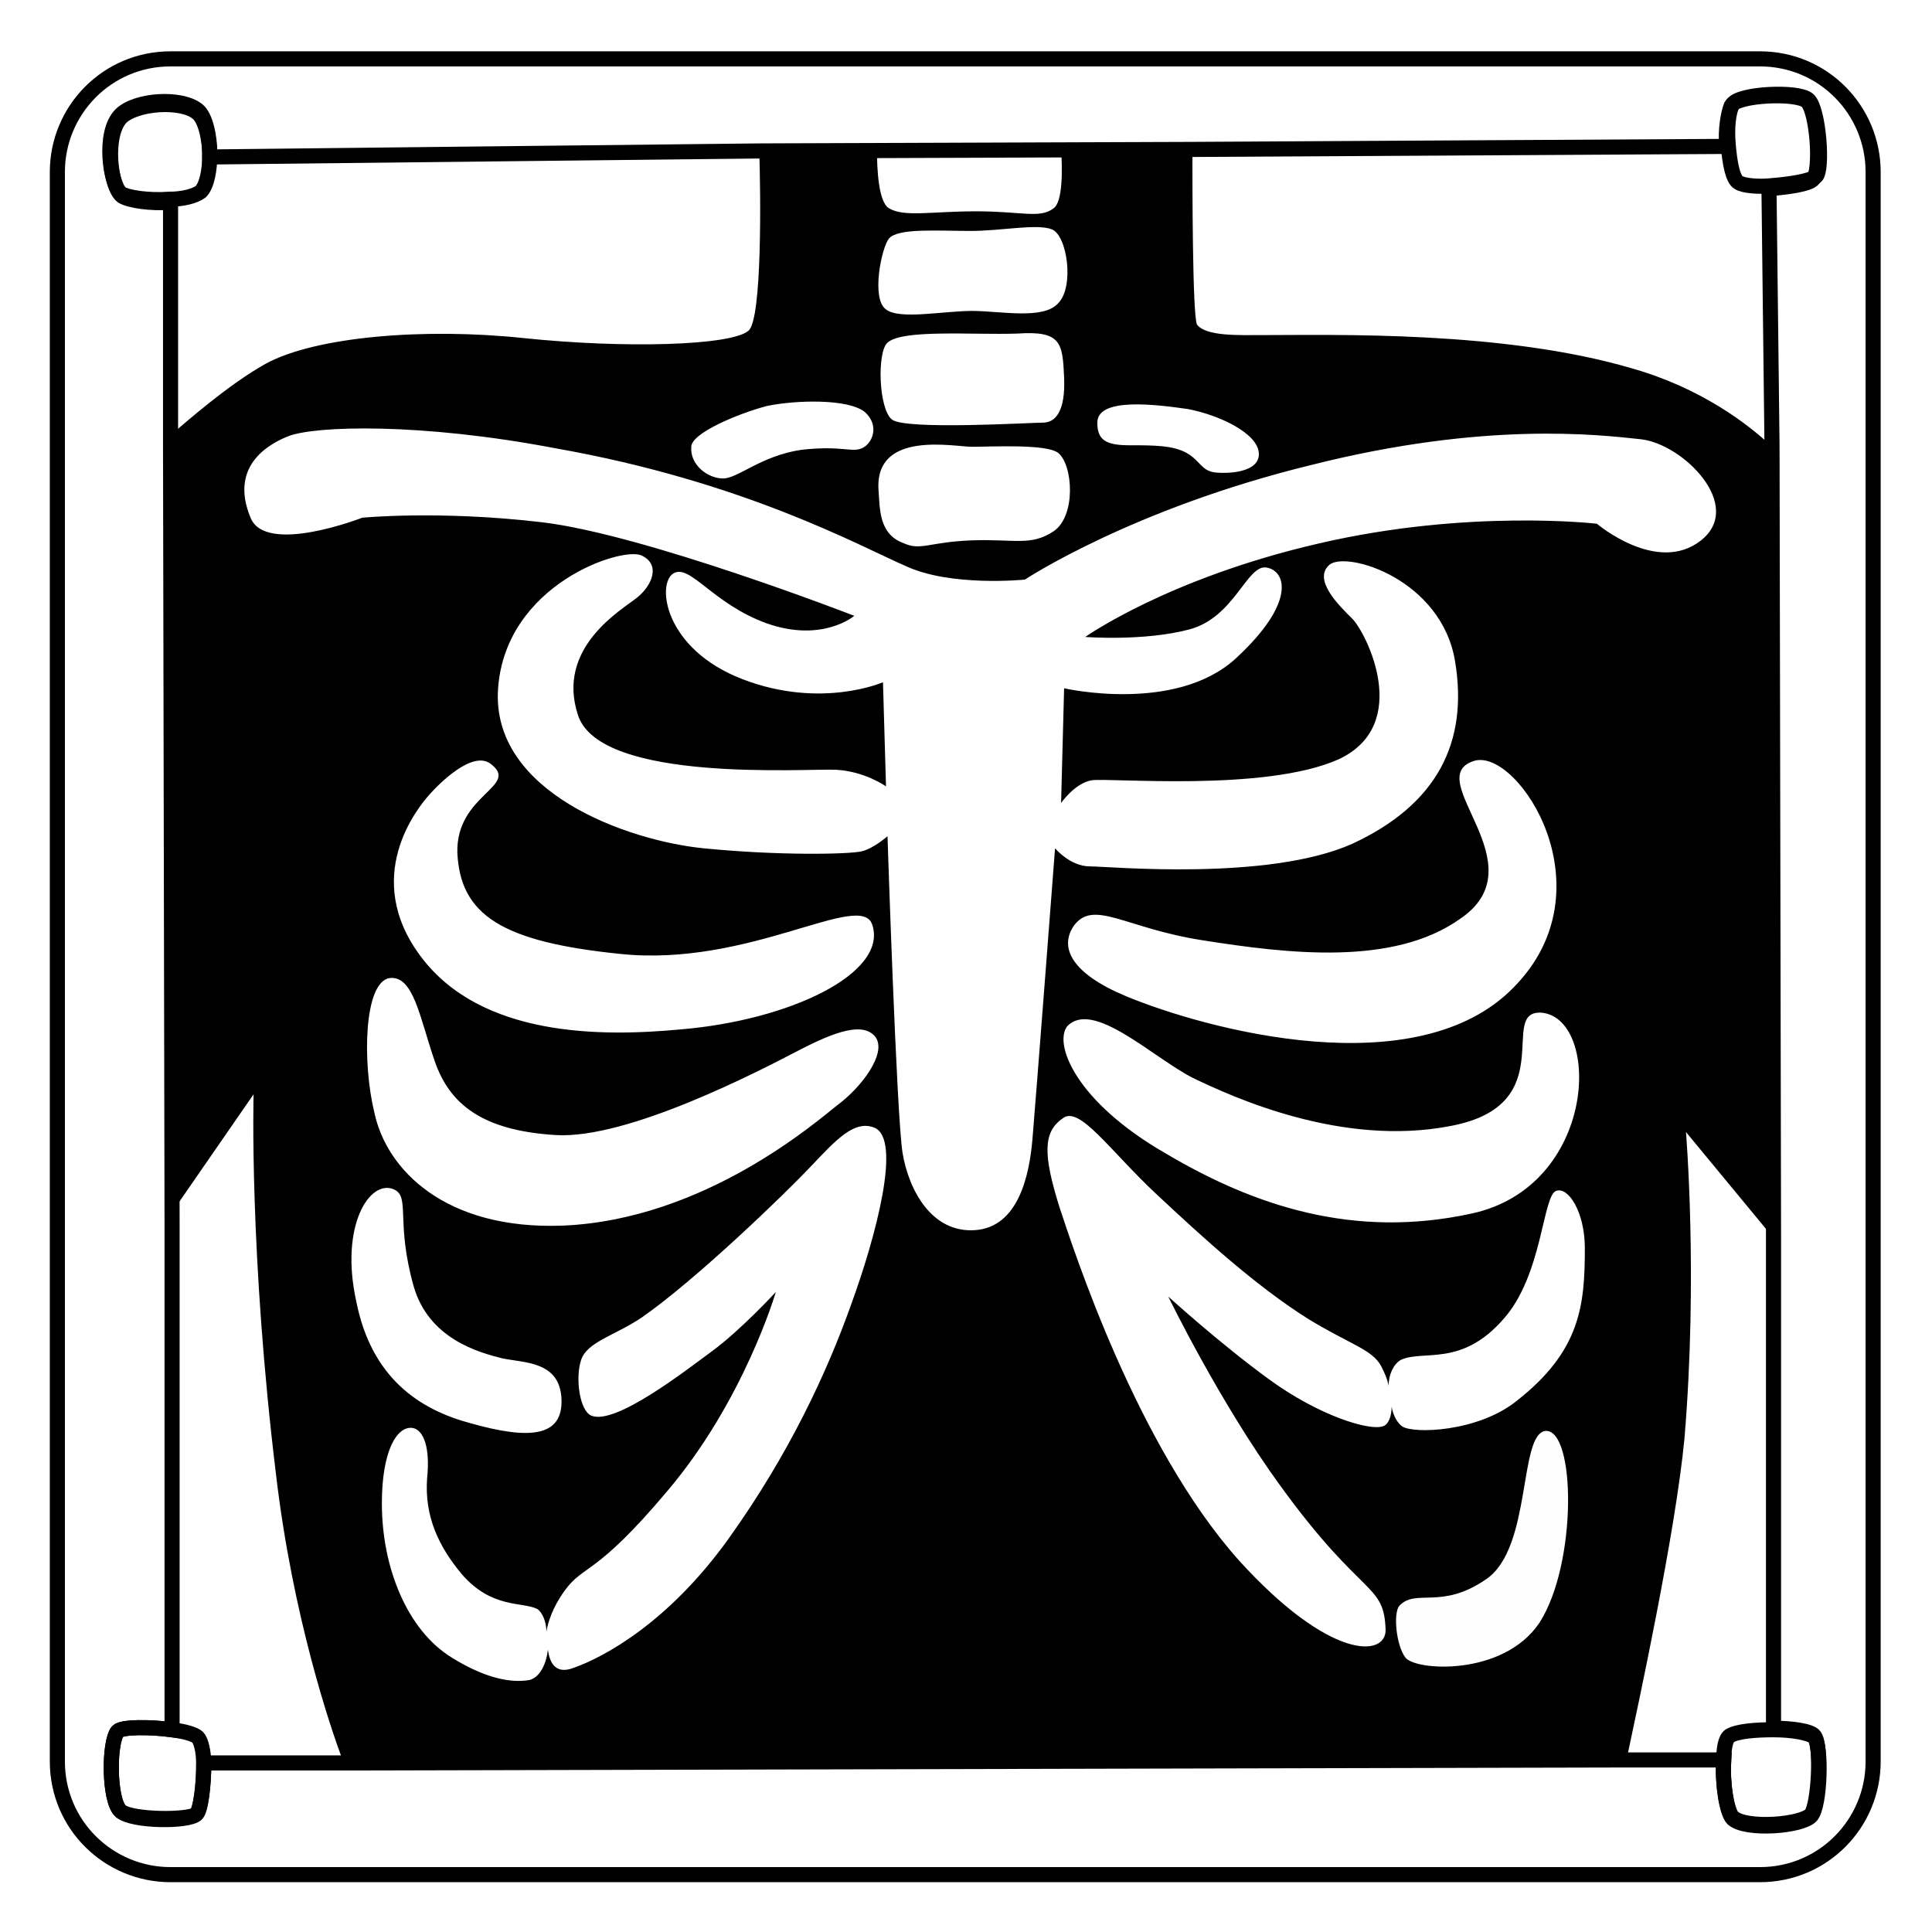
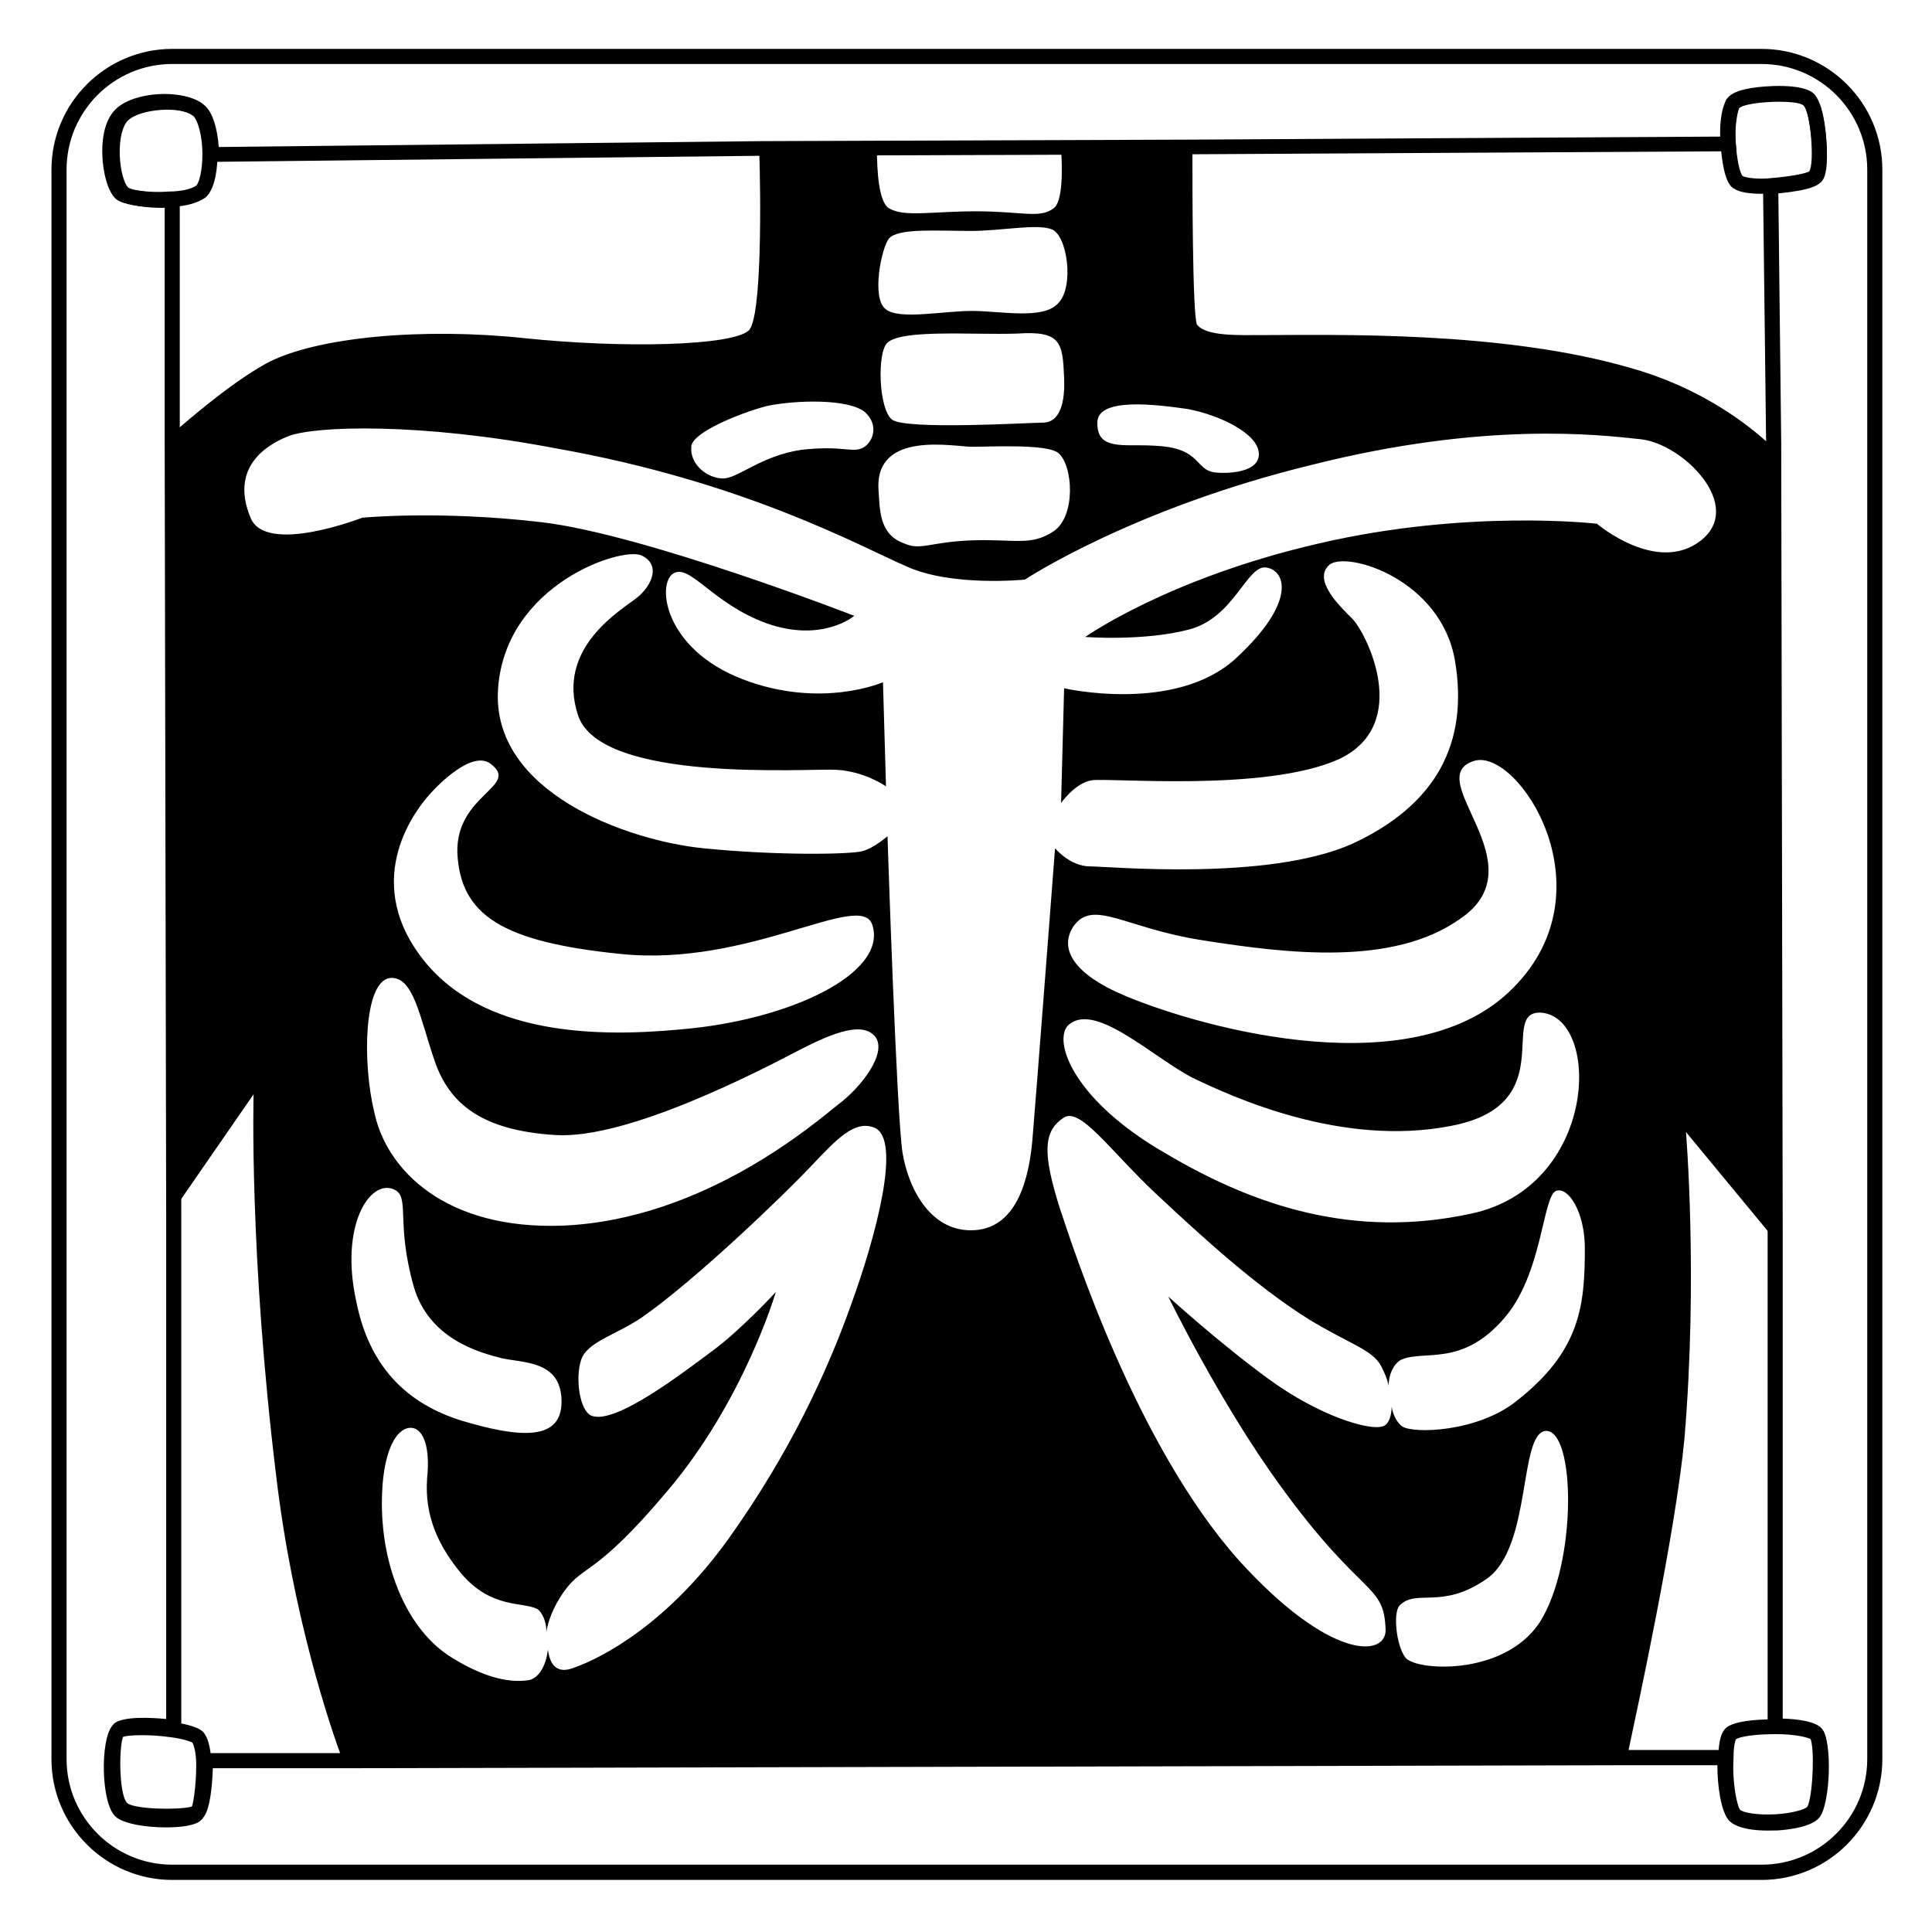
<svg xmlns="http://www.w3.org/2000/svg" viewBox="0 0 128 128">
  <polygon display="none" fill="#10203D" points="10.4,117.7 118.3,117.5 118.7,8.7 10.7,9.3 " />
-   <path d="M16.9,72.8l-5.6,8.1v36h11.4c-0.8-2.2-3.2-9.5-4.4-18.8C16.6,83.3,16.9,72.8,16.9,72.8z" fill="none" />
-   <path d="M79.4,21.5c0.5,0.8,2.8,0.6,4.4,0.7c4.8,0.1,15.9-0.2,24.4,2.2c4.6,1.3,7.6,3.7,9.2,5.1V9.6L79,9.9 C79,12.2,79,20.8,79.4,21.5z" fill="none" />
-   <path d="M34.8,22.5c6.6,0.7,13.8,0.4,14.9-0.5c0.9-0.8,0.8-9.1,0.7-12l-39.2,0.2v19c1.3-1.1,4-3.6,6.5-4.9 C21,22.4,28.2,21.9,34.8,22.5z" fill="none" />
-   <path d="M111.7,95.5c-0.5,6.3-3.1,17.9-3.8,21.1h9.6V81.9l-5.7-6.7C111.8,75.2,112.6,84.8,111.7,95.5z" fill="none" />
-   <path d="M115.1,12.2c-0.4-0.3-0.6-1.4-0.7-2.5L79,9.9L50.4,10l-39.2,0.2v19l0.1,51.6v36h11.4l85.1-0.2h9.6V81.9 l-0.1-52.4V12.4C116.4,12.5,115.5,12.4,115.1,12.2z" fill="none" />
-   <path d="M119.8,6.6c-0.7-0.6-4.6-0.4-5,0.3c-0.3,0.5-0.4,1.6-0.3,2.7 c0.1,1.2,0.3,2.3,0.7,2.5c0.3,0.2,1.3,0.3,2.2,0.2c1.2-0.1,2.5-0.3,2.9-0.6C120.8,11.3,120.5,7.2,119.8,6.6z" fill="none" stroke="#000000" stroke-miterlimit="10" />
-   <path d="M114.8,6.9c-0.3,0.5-0.4,1.6-0.3,2.7L79,9.9L50.4,10l-36.5,0.2c0,1.1-0.2,2.2-0.6,2.5c-0.4,0.3-1.2,0.5-2.1,0.5 v15.9l0.1,51.6v36h11.4l85.1-0.2h9.6V81.8l-0.1-52.4V12.3c1.2-0.1,2.5-0.3,2.9-0.6c0.6-0.5,0.2-4.6-0.4-5.2 C119.1,6,115.2,6.2,114.8,6.9z" fill="none" />
-   <path d="M13.1,7.3C12,6.4,9,6.6,8,7.6c-1.2,1.2-0.7,4.6,0,5.2 c0.4,0.3,1.9,0.5,3.2,0.4c0.9,0,1.7-0.2,2.1-0.5c0.4-0.4,0.6-1.4,0.6-2.5C13.9,9,13.6,7.7,13.1,7.3z" fill="none" stroke="#000000" stroke-miterlimit="10" />
-   <path d="M119.8,6.6c-0.7-0.6-4.6-0.4-5,0.3c-0.3,0.5-0.4,1.6-0.3,2.7L79,9.9L50.4,10l-36.5,0.2c0-1.2-0.3-2.5-0.8-2.9 C12,6.4,9,6.6,8,7.6c-1.2,1.2-0.7,4.6,0,5.2c0.4,0.3,1.9,0.5,3.2,0.4v15.9l0.1,51.6v33.7c0.8,0.1,1.5,0.3,1.7,0.5 c0.3,0.2,0.4,1,0.4,1.8h9.3l85.1-0.2h6.3c-0.1,1.5,0.2,3.4,0.6,3.8c0.9,0.8,4.6,0.5,5.2-0.2s0.8-4.6,0.2-5.2 c-0.3-0.3-1.5-0.5-2.7-0.5V81.8l-0.1-52.4V12.3c1.2-0.1,2.5-0.3,2.9-0.6C120.8,11.3,120.5,7.2,119.8,6.6z" fill="none" />
-   <path d="M116.6,3.9H11.3c-4.2,0-7.5,3.4-7.5,7.5v105.3c0,4.2,3.4,7.5,7.5,7.5 h105.3c4.2,0,7.5-3.4,7.5-7.5V11.4C124.1,7.3,120.8,3.9,116.6,3.9z M117.4,29.5l0.1,52.4v32.6c1.3,0,2.5,0.2,2.7,0.5 c0.5,0.6,0.3,4.5-0.2,5.2c-0.6,0.7-4.3,1-5.2,0.2c-0.4-0.4-0.7-2.3-0.6-3.8h-6.3l-85.1,0.2h-9.3c0,1.4-0.2,3.1-0.5,3.4 c-0.5,0.4-4.2,0.4-5-0.2c-0.8-0.7-0.8-4.6-0.2-5.3c0.3-0.3,2.1-0.3,3.6-0.1V80.9l-0.1-51.6V13.4C10,13.5,8.6,13.3,8.1,13 C7.3,12.4,6.9,9,8,7.8c1-1,4.1-1.2,5.1-0.3c0.5,0.4,0.8,1.7,0.8,2.9L50.4,10L79,9.9l35.4-0.2c-0.1-1.1,0.1-2.2,0.3-2.7 c0.4-0.7,4.3-0.9,5-0.3s1,4.7,0.4,5.2c-0.3,0.3-1.6,0.5-2.9,0.6L117.4,29.5z" fill="none" stroke="#000000" stroke-miterlimit="10" />
-   <path d="M13.5,116.9c0-0.9-0.2-1.6-0.4-1.8c-0.2-0.2-0.9-0.4-1.7-0.5 c-1.4-0.2-3.3-0.2-3.6,0.1c-0.6,0.7-0.6,4.6,0.2,5.3c0.8,0.7,4.5,0.7,5,0.2C13.3,120,13.5,118.3,13.5,116.9z" fill="none" stroke="#000000" stroke-miterlimit="10" />
-   <path d="M119.8,6.6c-0.7-0.6-4.6-0.4-5,0.3c-0.3,0.5-0.4,1.6-0.3,2.7L79,9.9L50.4,10l-36.5,0.2c0-1.2-0.3-2.5-0.8-2.9 C12,6.4,9,6.6,8,7.6c-1.2,1.2-0.7,4.6,0,5.2c0.4,0.3,1.9,0.5,3.2,0.4v15.9l0.1,51.6v36h11.4l85.1-0.2h6.3c0-0.9,0.2-1.6,0.4-1.7 c0.5-0.3,1.7-0.4,2.9-0.4V81.8l-0.1-52.4V12.3c1.2-0.1,2.5-0.3,2.9-0.6C120.8,11.3,120.5,7.2,119.8,6.6z" fill="none" />
-   <path d="M120.2,115.1c-0.3-0.3-1.5-0.5-2.7-0.5s-2.4,0.1-2.9,0.4 c-0.3,0.2-0.4,0.9-0.4,1.7c-0.1,1.5,0.2,3.4,0.6,3.8c0.9,0.8,4.6,0.5,5.2-0.2C120.6,119.6,120.7,115.6,120.2,115.1z" fill="none" stroke="#000000" stroke-miterlimit="10" />
-   <path d="M102.4,94.8c-1.8,0.2-0.9,7.7-3.9,9.8c-3,2.1-4.7,0.6-5.8,1.8c-0.4,0.5-0.2,2.5,0.4,3.4 c0.6,0.8,6.5,1.3,8.9-2.3C104.5,103.6,104.4,94.7,102.4,94.8z" fill="#FEFEFE" />
+   <path d="M116.67,12.84c-0.7,0-1.41-0.1-1.75-0.32c-0.33-0.16-0.74-0.65-0.92-2.87c-0.09-1-0.04-2.31,0.37-3 c0.12-0.22,0.44-0.55,1.62-0.75c0.98-0.17,3.37-0.32,4.13,0.33c0.74,0.63,0.94,3.12,0.92,4.22c-0.02,1.16-0.23,1.48-0.43,1.65 c-0.55,0.41-2.03,0.61-3.17,0.71C117.2,12.82,116.94,12.84,116.67,12.84z M117.88,6.74c-1.1,0-2.39,0.16-2.66,0.43 c-0.18,0.3-0.32,1.23-0.22,2.38c0.15,1.82,0.44,2.1,0.45,2.11c0.19,0.11,0.99,0.24,1.9,0.14c1.54-0.13,2.45-0.35,2.66-0.5 c0.23-0.47-0.04-3.86-0.53-4.32C119.27,6.81,118.62,6.74,117.88,6.74z" />
+   <path d="M10.49,13.73c-1.1,0-2.33-0.17-2.79-0.53c-0.58-0.5-0.88-1.81-0.92-2.9C6.75,9.52,6.82,8.07,7.65,7.25 c1.19-1.2,4.48-1.39,5.77-0.34c0.68,0.55,0.99,2.05,0.99,3.29c0,0.79-0.1,2.2-0.75,2.85c-0.55,0.42-1.45,0.65-2.45,0.65 C10.98,13.72,10.74,13.73,10.49,13.73z M10.91,7.22c-1,0-2.08,0.26-2.55,0.73c-0.4,0.4-0.61,1.26-0.57,2.31 c0.04,1.16,0.37,2.01,0.54,2.15c0.19,0.14,1.47,0.39,2.84,0.28c0.91,0,1.57-0.2,1.84-0.4c0.17-0.18,0.4-0.93,0.4-2.1 c0-1.21-0.32-2.27-0.61-2.51l0,0C12.39,7.37,11.67,7.22,10.91,7.22z" />
+   <path d="M116.71,124.55H11.41c-4.41,0-8-3.59-8-8V11.24c0-4.41,3.59-8,8-8h105.3c4.41,0,8,3.59,8,8v105.3 C124.71,120.96,121.12,124.55,116.71,124.55z M11.41,4.24c-3.86,0-7,3.14-7,7v105.3c0,3.86,3.14,7,7,7h105.3c3.86,0,7-3.14,7-7 V11.24c0-3.86-3.14-7-7-7H11.41z M117.07,121.22c-0.82,0-1.93-0.1-2.5-0.6c-0.56-0.56-0.79-2.35-0.79-3.67h-5.78l-85.1,0.2H14.1 c-0.03,0.91-0.15,2.77-0.64,3.25c-0.73,0.58-4.7,0.56-5.65-0.15c-1.03-0.9-1.05-5.13-0.28-6.03c0.53-0.53,2.5-0.43,3.48-0.33V80.75 l-0.1-51.6V13.77c-1.21,0.02-2.42-0.17-2.96-0.5c-0.75-0.56-0.94-2.06-0.98-2.51c-0.05-0.56-0.15-2.45,0.77-3.46 c1.21-1.21,4.62-1.4,5.8-0.33c0.57,0.46,0.88,1.65,0.95,2.77L50.5,9.35l28.6-0.1l34.88-0.2c-0.01-0.98,0.16-1.89,0.36-2.39 c0.16-0.29,0.47-0.62,1.65-0.82c0.98-0.17,3.38-0.32,4.14,0.33c0.75,0.65,0.9,3.08,0.9,3.97c-0.01,1.42-0.29,1.82-0.5,2 c-0.09,0.1-0.46,0.46-2.71,0.67l0.19,16.54l0.1,52.4v32.11c0.91,0.03,2.26,0.17,2.62,0.71c0.64,0.76,0.4,4.91-0.21,5.77 c-0.56,0.65-2.1,0.82-2.74,0.86C117.6,121.21,117.35,121.22,117.07,121.22z M108.01,115.94h6.83l-0.04,0.53 c-0.1,1.56,0.24,3.17,0.46,3.42c0.23,0.2,1.14,0.38,2.39,0.31c1.23-0.08,1.96-0.35,2.08-0.49c0.36-0.51,0.53-4.03,0.19-4.56 c-0.13-0.1-0.97-0.31-2.31-0.31h-0.5v-33.1l-0.1-52.4l-0.21-17.47l0.47-0.04c1.63-0.13,2.44-0.34,2.59-0.46 c0.38-0.55,0.09-4.01-0.38-4.46c-0.49-0.4-3.7-0.26-4.24,0.17c-0.15,0.43-0.33,1.39-0.24,2.4l0.05,0.54l-35.95,0.2l-28.6,0.1 l-37,0.41v-0.51c0-1.21-0.32-2.27-0.61-2.51C12.08,7,9.28,7.18,8.46,8c-0.41,0.44-0.61,1.5-0.5,2.67c0.09,1.01,0.38,1.65,0.55,1.77 c0.29,0.17,1.52,0.4,2.86,0.3l0.54-0.04v16.44l0.1,51.6v34.27l-0.57-0.07c-1.56-0.21-2.97-0.14-3.22-0.01 c-0.36,0.44-0.37,4.03,0.22,4.54c0.58,0.43,3.68,0.45,4.32,0.2c0.15-0.33,0.35-1.57,0.35-3.02v-0.5h9.8L108.01,115.94z" />
+   <path d="M10.99,121.07c-1.32,0-2.8-0.24-3.32-0.7c-1-0.88-1.02-5.1-0.25-6c0.71-0.71,4.02-0.28,4.05-0.27 c0.46,0.06,1.58,0.24,1.98,0.64c0.4,0.41,0.55,1.41,0.55,2.16c0,0.54-0.03,3.26-0.72,3.72C12.97,120.93,12.03,121.07,10.99,121.07z M9.41,114.96c-0.66,0-1.16,0.05-1.3,0.13c-0.36,0.44-0.36,4.02,0.22,4.54c0.56,0.49,3.81,0.56,4.33,0.21 c0.13-0.2,0.34-1.46,0.34-2.93c0-0.86-0.19-1.37-0.26-1.46c-0.07-0.05-0.55-0.24-1.4-0.35C10.66,115,9.98,114.96,9.41,114.96z" />
+   <path d="M117.12,121.28c-0.82,0-1.93-0.1-2.5-0.6c-0.64-0.64-0.85-2.89-0.77-4.21c0-1.14,0.19-1.8,0.62-2.08 c0.54-0.33,1.6-0.48,3.18-0.48c0.4,0,2.44,0.03,3.05,0.65c0,0,0,0,0,0c0.71,0.71,0.58,5-0.18,5.88c-0.53,0.62-2.07,0.78-2.71,0.83 C117.64,121.27,117.39,121.28,117.12,121.28z M115.01,115.23c0.01,0-0.16,0.24-0.16,1.27c-0.1,1.6,0.24,3.21,0.46,3.45 c0.23,0.2,1.14,0.39,2.39,0.31c1.23-0.08,1.96-0.35,2.08-0.49c0.39-0.46,0.55-3.92,0.22-4.53c-0.18-0.12-1.03-0.35-2.34-0.35 C115.71,114.9,115.14,115.15,115.01,115.23C115.01,115.23,115.01,115.23,115.01,115.23z" />
  <path d="M32.6,50.7c-1.3-1-3.4,1.3-4.1,2.1S24,58.2,28,63.5s11.8,5.2,17.2,4.8c7.2-0.6,13.7-3.7,12.7-6.9 c-0.8-2.5-8.1,2.8-16.7,1.9c-7.9-0.8-10.6-2.6-10.7-6.6C30.3,52.7,34.6,52.2,32.6,50.7z" fill="none" />
  <path d="M25.8,64.8c-1.7,0.3-1.8,5.6-1,8.9c0.9,3.8,4.7,7.8,12.5,7.5c9.4-0.4,16.8-6.9,18.2-8s3.2-3.4,2.5-4.5 c-0.8-1.1-2.7-0.5-5.1,0.9c-2.5,1.3-11.3,5.9-16.1,5.6s-7-2-8-4.9C27.8,67.4,27.4,64.6,25.8,64.8z" fill="none" />
  <path d="M47.8,31.8c1,0,2.5-1.5,5.2-1.9s3.2,0.2,4-0.1c0.7-0.3,1.3-1.6,0.2-2.4c-1-0.8-4.6-0.8-6.5-0.4s-5,1.7-5,2.8 C45.7,30.9,46.9,31.8,47.8,31.8z" fill="none" />
  <path d="M31.2,94.3c3.9,1.1,6.1,0.9,6-1.6s-2.4-2.3-3.9-2.7c-1.5-0.3-4.9-1.3-5.9-4.8c-1.2-4.3-0.2-5.9-1.3-6.4 c-1.6-0.7-3.6,2.4-2.5,7.4C24.7,91.3,27.9,93.4,31.2,94.3z" fill="none" />
  <path d="M74.8,29.6c1.6,0,2.9,0.1,3.8,0.5c0.8,0.5,1,1.2,1.9,1.3c0.9,0.1,3,0,2.9-1.3s-2.6-2.6-4.7-2.9s-6-0.8-6,0.9 C72.7,29.2,73.2,29.6,74.8,29.6z" fill="none" />
  <path d="M67.4,22c-3,0.1-7.6-0.3-8.6,0.6c-0.7,0.6-0.6,4.4,0.3,5.1c0.9,0.7,9.2,0.2,10,0.2s1.5-0.7,1.4-3 S70.3,21.9,67.4,22z" fill="none" />
  <path d="M59.9,36c1.2,0.4,1.8,0,4.6-0.1c2.8-0.1,3.9,0.4,5.4-0.6s1.3-4.5,0.3-5.2c-0.8-0.7-4.4-0.4-5.7-0.4 s-6.5-1.2-6.3,2.8C58.2,33.7,58.1,35.4,59.9,36z" fill="none" />
  <path d="M64.4,20.6c1.9,0,4.6,0.6,5.7-0.5c1-1.1,0.5-4.4-0.4-4.9s-3.2,0.1-5.4,0.1c-2.1,0-4.8-0.2-5.4,0.5 c-0.5,0.6-1.2,4-0.2,4.7C59.6,21.2,62.5,20.6,64.4,20.6z" fill="none" />
  <path d="M58.1,74.7c-1.3-0.5-2.5,0.8-4.2,2.6c-1.7,1.8-7.6,7.5-11.2,10c-1.8,1.3-3.6,1.6-4,2.8 c-0.4,1.2-0.1,3.4,0.7,3.7c1.6,0.5,6.1-3,8-4.3c1.9-1.4,4.2-3.9,4.2-3.9s-2,7.2-7.2,13.2c-4.8,5.6-5.5,4.8-6.8,6.6 c-0.8,1.1-1.1,2.1-1.2,2.7c-0.1-0.7-0.3-1.3-0.6-1.5c-1-0.5-3,0-5-2.3c-1.5-1.8-2.5-3.8-2.3-6.4c0.1-1.9-0.2-3.2-1-3.3 c-1-0.1-2,1.5-2,5c0,4.3,1.7,8.4,4.6,10.2c2.4,1.5,4,1.7,5.2,1.5c0.7-0.1,1.1-1,1.2-2c0.1,0.7,0.5,1.6,1.7,1.2 c1.9-0.7,6.3-3,10.3-8.6s6.5-11,8.1-15.5C58,82,59.8,75.4,58.1,74.7z" fill="none" />
  <path d="M108.7,29.1c-2.8-0.3-10.3-1.2-21.8,1.7c-11.9,3-19,7.6-19,7.6S63,38.8,60,37.5c-3-1.4-10.7-5.7-23.1-7.9 c-9-1.6-15.9-1.4-17.7-0.7c-1.1,0.4-4,1.8-2.5,5.4c1,2.5,7.4,0,7.4,0s4.9-0.6,11.7,0.2s20.7,6.2,20.7,6.2s-2.1,1.8-5.8,0.5 c-3.6-1.3-5.1-4-6.2-3.3c-1.1,0.7-0.6,4.9,4.6,7s9.3,0.2,9.3,0.2l0.2,6.9c0,0-1.4-1-3.3-1.1c-1.9-0.1-15.5,0.9-17.1-3.6 c-1.5-4.5,2.9-7,3.9-7.8s1.6-2.2,0.3-2.8s-9,2-9.5,8.8c-0.5,6.9,8.6,10.1,13.6,10.6s9.8,0.4,10.5,0.2c0.8-0.2,1.7-1,1.7-1 s0.6,18.6,1,21c0.4,2.4,1.9,5.3,4.8,5.1c2.9-0.2,3.6-3.7,3.8-6s1.5-19.3,1.5-19.3s1,1.2,2.3,1.2s11.8,1,17.4-1.5s7.7-6.7,6.8-12.1 c-0.9-5.4-7.1-7.3-8.3-6.4c-1.2,0.9,0.7,2.7,1.5,3.6c0.9,0.8,4,7-0.9,9.3s-15.2,1.2-16.4,1.4s-2,1.5-2,1.5l0.2-7.6 c0,0,7.4,1.8,11.4-2s3.2-5.8,2-6c-1.3-0.2-2.1,3.2-5.1,4.1c-3,0.8-6.9,0.5-6.9,0.5s5.5-3.9,15.5-6.2c9.9-2.3,18.4-1.3,18.4-1.3 s4,3.4,6.9,1.2S111.5,29.4,108.7,29.1z" fill="none" />
  <path d="M77.2,76.5c5.9,3.4,12.5,5.7,20.3,4c8.3-1.8,8.5-12.9,4.7-13.3c-3.1-0.4,1.4,6.1-6.1,7.5 C88.9,76,81.7,72.8,79,71.4s-6.6-5.2-8.3-3.2C69.7,69.3,71.2,73.1,77.2,76.5z" fill="none" />
  <path d="M96.7,61c-4.4,3.1-11.3,2.2-17,1.4c-5.3-0.8-7.4-2.8-8.6-0.9c-0.9,1.4-0.1,3.1,3.5,4.6 c5.3,2.2,19.3,5.9,25.7-0.6c6.4-6.6,0.3-15.8-2.6-15C94,51.5,102.1,57.3,96.7,61z" fill="none" />
  <path d="M102.4,94.8c-1.8,0.2-0.9,7.7-3.9,9.8c-3,2.1-4.7,0.6-5.8,1.8c-0.4,0.5-0.2,2.5,0.4,3.4 c0.6,0.8,6.5,1.3,8.9-2.3C104.5,103.6,104.4,94.7,102.4,94.8z" fill="none" />
  <path d="M103.2,79c-0.9,0.3-0.9,5.6-3.5,8.5c-2.8,3.1-5.2,1.9-6.8,2.7c-0.6,0.3-0.8,0.9-0.8,1.7c-0.1-0.5-0.3-1-0.5-1.3 c-0.7-1.1-2-1.4-4.8-3.1c-3.5-2.1-7-5.4-10.1-8.3s-5.1-5.9-6.2-5c-1.3,1-1.2,2.4-0.2,5.9c0.8,2.7,5,15.8,11.9,23.4 c6,6.6,9.7,6.4,9.7,4.6c-0.1-3.1-1.4-2-7-9.6C80.8,93,77.5,86,77.5,86s3.3,3.1,6.7,5.5c3.3,2.3,6.6,3.4,7.5,3.1 c0.4-0.1,0.5-0.6,0.6-1.3c0.2,0.6,0.4,1.1,0.7,1.3c0.7,0.5,5,0.4,7.6-1.7c4.2-3.4,4.5-6.4,4.5-10C105,80.5,104,78.7,103.2,79z" fill="none" />
  <path d="M117.4,81.9l-0.1-52.4c-1.5-1.4-4.6-3.8-9.2-5.1c-8.5-2.5-19.6-2.2-24.4-2.2c-1.6,0-3.8,0.1-4.4-0.7C79,20.8,79,12.2,79,9.9 h-8.7c0.1,1.4,0.1,3.5-0.5,3.9c-0.9,0.7-2.1,0.2-5.1,0.2s-4.8,0.4-5.8-0.2c-0.7-0.4-0.8-2.6-0.8-3.9h-7.8c0.1,2.9,0.2,11.2-0.7,12 c-1.1,1-8.2,1.2-14.9,0.5c-6.6-0.7-13.8-0.1-17.1,1.7c-2.5,1.4-5.2,3.8-6.5,4.9l0.1,51.6l5.6-8.1c0,0-0.3,10.6,1.5,25.3 c1.1,9.3,3.6,16.7,4.4,18.8l85.1-0.2c0.7-3.3,3.2-14.8,3.8-21.1c0.9-10.7,0.1-20.3,0.1-20.3L117.4,81.9z M78.7,27.1 c2.1,0.4,4.6,1.6,4.7,2.9s-2,1.4-2.9,1.3s-1-0.8-1.9-1.3s-2.2-0.5-3.8-0.5c-1.6,0-2.1-0.4-2.1-1.5C72.7,26.3,76.6,26.8,78.7,27.1z M58.9,15.8c0.6-0.7,3.2-0.5,5.4-0.5c2.1,0,4.4-0.5,5.4-0.1s1.5,3.8,0.4,4.9c-1,1.1-3.8,0.5-5.7,0.5s-4.8,0.6-5.7-0.1 C57.7,19.8,58.4,16.4,58.9,15.8z M70.5,25c0.1,2.3-0.6,3-1.4,3s-9.1,0.5-10-0.2s-1-4.5-0.3-5.1c1-0.9,5.6-0.5,8.6-0.6 C70.3,21.9,70.4,22.7,70.5,25z M64.4,29.6c1.3,0,4.9-0.2,5.7,0.4c1,0.8,1.2,4.2-0.3,5.2s-2.6,0.5-5.4,0.6S61,36.5,59.9,36 c-1.7-0.6-1.6-2.3-1.7-3.6C58,28.5,63.2,29.6,64.4,29.6z M50.8,26.9c1.9-0.4,5.4-0.5,6.5,0.4c1,0.9,0.5,2.1-0.2,2.4s-1.3-0.2-4,0.1 c-2.7,0.4-4.2,1.9-5.2,1.9s-2.2-0.9-2.1-2.1C45.8,28.7,48.9,27.4,50.8,26.9z M26.1,78.8c1.1,0.5,0.1,2.1,1.3,6.4 c1,3.5,4.3,4.4,5.9,4.8c1.5,0.3,3.8,0.2,3.9,2.7c0.1,2.5-2.1,2.7-6,1.6c-3.4-0.9-6.6-3-7.6-8.1C22.5,81.2,24.5,78.1,26.1,78.8z M41.1,63.2c8.6,0.9,16-4.3,16.7-1.9c1,3.2-5.5,6.3-12.7,6.9c-5.3,0.5-13.2,0.5-17.2-4.8s-0.2-9.9,0.5-10.7c0.7-0.8,2.9-3,4.1-2.1 c2,1.5-2.3,2-2.2,5.9C30.5,60.6,33.2,62.4,41.1,63.2z M28.8,70.3c1,2.9,3.2,4.6,8,4.9s13.6-4.3,16.1-5.6c2.5-1.3,4.3-1.9,5.1-0.9 c0.8,1.1-1,3.4-2.5,4.5c-1.4,1.1-8.8,7.6-18.2,8c-7.8,0.3-11.7-3.7-12.5-7.5c-0.8-3.3-0.7-8.6,1-8.9C27.4,64.6,27.8,67.4,28.8,70.3z M56.4,86.4c-1.6,4.5-4.1,9.9-8.1,15.5s-8.3,7.9-10.3,8.6c-1.3,0.5-1.6-0.5-1.7-1.2c-0.1,0.9-0.5,1.8-1.2,2c-1.1,0.2-2.8,0-5.2-1.5 c-2.9-1.8-4.6-5.9-4.6-10.2c0-3.5,1-5.1,2-5c0.8,0.1,1.2,1.4,1,3.3c-0.2,2.6,0.8,4.6,2.3,6.4c2,2.3,4,1.8,5,2.3 c0.3,0.2,0.6,0.8,0.6,1.5c0.1-0.6,0.4-1.6,1.2-2.7c1.3-1.8,2-0.9,6.8-6.6c5.1-6,7.2-13.2,7.2-13.2s-2.3,2.5-4.2,3.9s-6.4,4.9-8,4.3 c-0.8-0.3-1.1-2.5-0.7-3.7c0.4-1.2,2.2-1.6,4-2.8c3.6-2.5,9.5-8.2,11.2-10s2.9-3.1,4.2-2.6C59.8,75.4,58,82,56.4,86.4z M102,107.5 c-2.4,3.6-8.3,3.2-8.9,2.3c-0.6-0.8-0.8-2.9-0.4-3.4c1.1-1.2,2.8,0.3,5.8-1.8c3-2.1,2.1-9.6,3.9-9.8 C104.4,94.7,104.5,103.6,102,107.5z M100.5,92.8c-2.6,2.1-6.9,2.2-7.6,1.7c-0.3-0.2-0.6-0.7-0.7-1.3c0,0.6-0.2,1.2-0.6,1.3 c-0.9,0.3-4.2-0.7-7.5-3.1s-6.7-5.5-6.7-5.5s3.4,7,7.4,12.5c5.5,7.6,6.9,6.4,7,9.6c0,1.8-3.7,2-9.7-4.6c-6.8-7.6-11-20.7-11.9-23.4 c-1.1-3.5-1.1-5,0.2-5.9c1.1-0.9,3.1,2.1,6.2,5s6.6,6.1,10.1,8.3c2.8,1.7,4.2,2,4.8,3.1c0.2,0.4,0.4,0.8,0.5,1.3 c0-0.7,0.3-1.4,0.8-1.7c1.5-0.7,4,0.5,6.8-2.7c2.6-2.9,2.6-8.2,3.5-8.5c0.8-0.3,1.9,1.4,1.9,3.8C105,86.5,104.7,89.5,100.5,92.8z M97.7,50.4c2.9-0.8,9,8.5,2.6,15C93.9,72,79.9,68.2,74.6,66c-3.6-1.5-4.4-3.2-3.5-4.6c1.3-1.9,3.4,0.1,8.6,0.9 c5.7,0.9,12.6,1.7,17-1.4C102.1,57.3,94,51.5,97.7,50.4z M79,71.4c2.7,1.3,9.9,4.6,17.1,3.2c7.5-1.4,3-7.8,6.1-7.5 c3.9,0.5,3.6,11.5-4.7,13.3c-7.8,1.7-14.4-0.5-20.3-4c-5.9-3.4-7.4-7.2-6.5-8.4C72.4,66.2,76.3,70,79,71.4z M105.8,34.7 c0,0-8.5-1-18.4,1.3c-10,2.3-15.5,6.2-15.5,6.2s3.9,0.3,6.9-0.5s3.8-4.3,5.1-4.1c1.3,0.2,2,2.3-2,6s-11.4,2-11.4,2l-0.2,7.6 c0,0,0.9-1.3,2-1.5s11.5,0.8,16.4-1.4c4.9-2.3,1.8-8.4,0.9-9.3c-0.8-0.8-2.7-2.6-1.5-3.6c1.2-0.9,7.4,1,8.3,6.4s-1.2,9.5-6.8,12.1 c-5.6,2.5-16.1,1.5-17.4,1.5s-2.3-1.2-2.3-1.2s-1.3,17-1.5,19.3s-0.9,5.8-3.8,6s-4.4-2.7-4.8-5.1c-0.4-2.4-1-21-1-21s-0.9,0.8-1.7,1 s-5.5,0.3-10.5-0.2S32.5,52.5,33,45.6s8.2-9.4,9.5-8.8c1.3,0.6,0.7,2-0.3,2.8s-5.4,3.3-3.9,7.8s15.2,3.5,17.1,3.6s3.3,1.1,3.3,1.1 l-0.2-6.9c0,0-4.1,1.8-9.3-0.2s-5.7-6.3-4.6-7c1.1-0.7,2.6,2,6.2,3.3c3.7,1.3,5.8-0.5,5.8-0.5s-13.9-5.4-20.7-6.2S24,34.3,24,34.3 s-6.4,2.5-7.4,0c-1.5-3.6,1.5-5,2.5-5.4c1.8-0.7,8.8-0.9,17.7,0.8C49.3,31.9,57,36.2,60,37.5c3,1.4,7.9,0.9,7.9,0.9s7.1-4.7,19-7.6 c11.5-2.9,19-2,21.8-1.7s6.9,4.4,4,6.7S105.8,34.7,105.8,34.7z" />
</svg>
